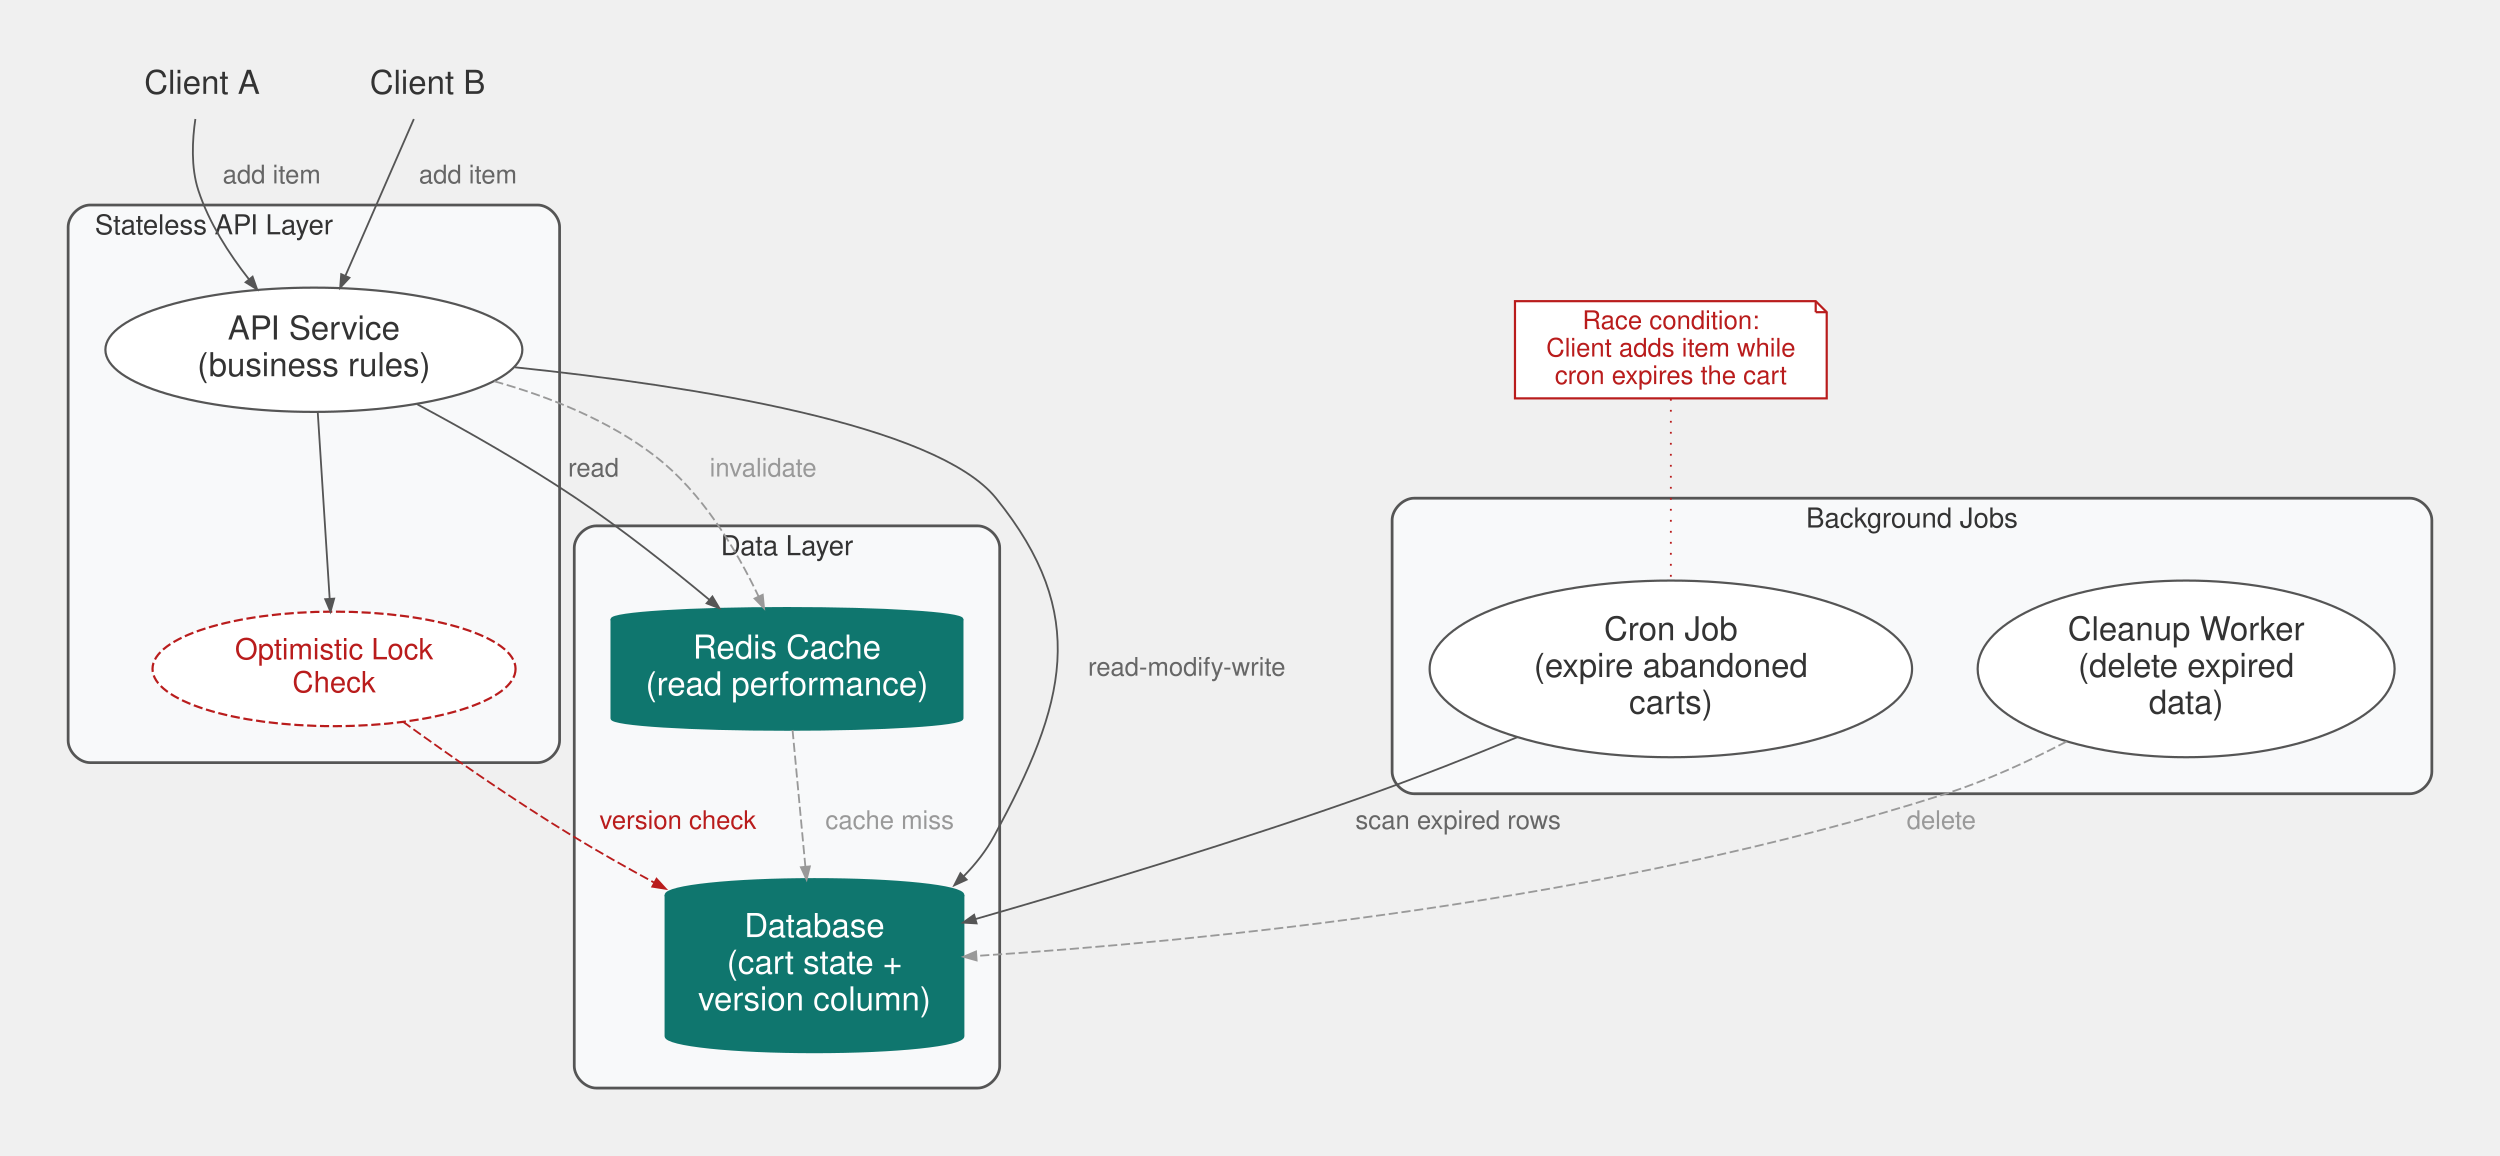
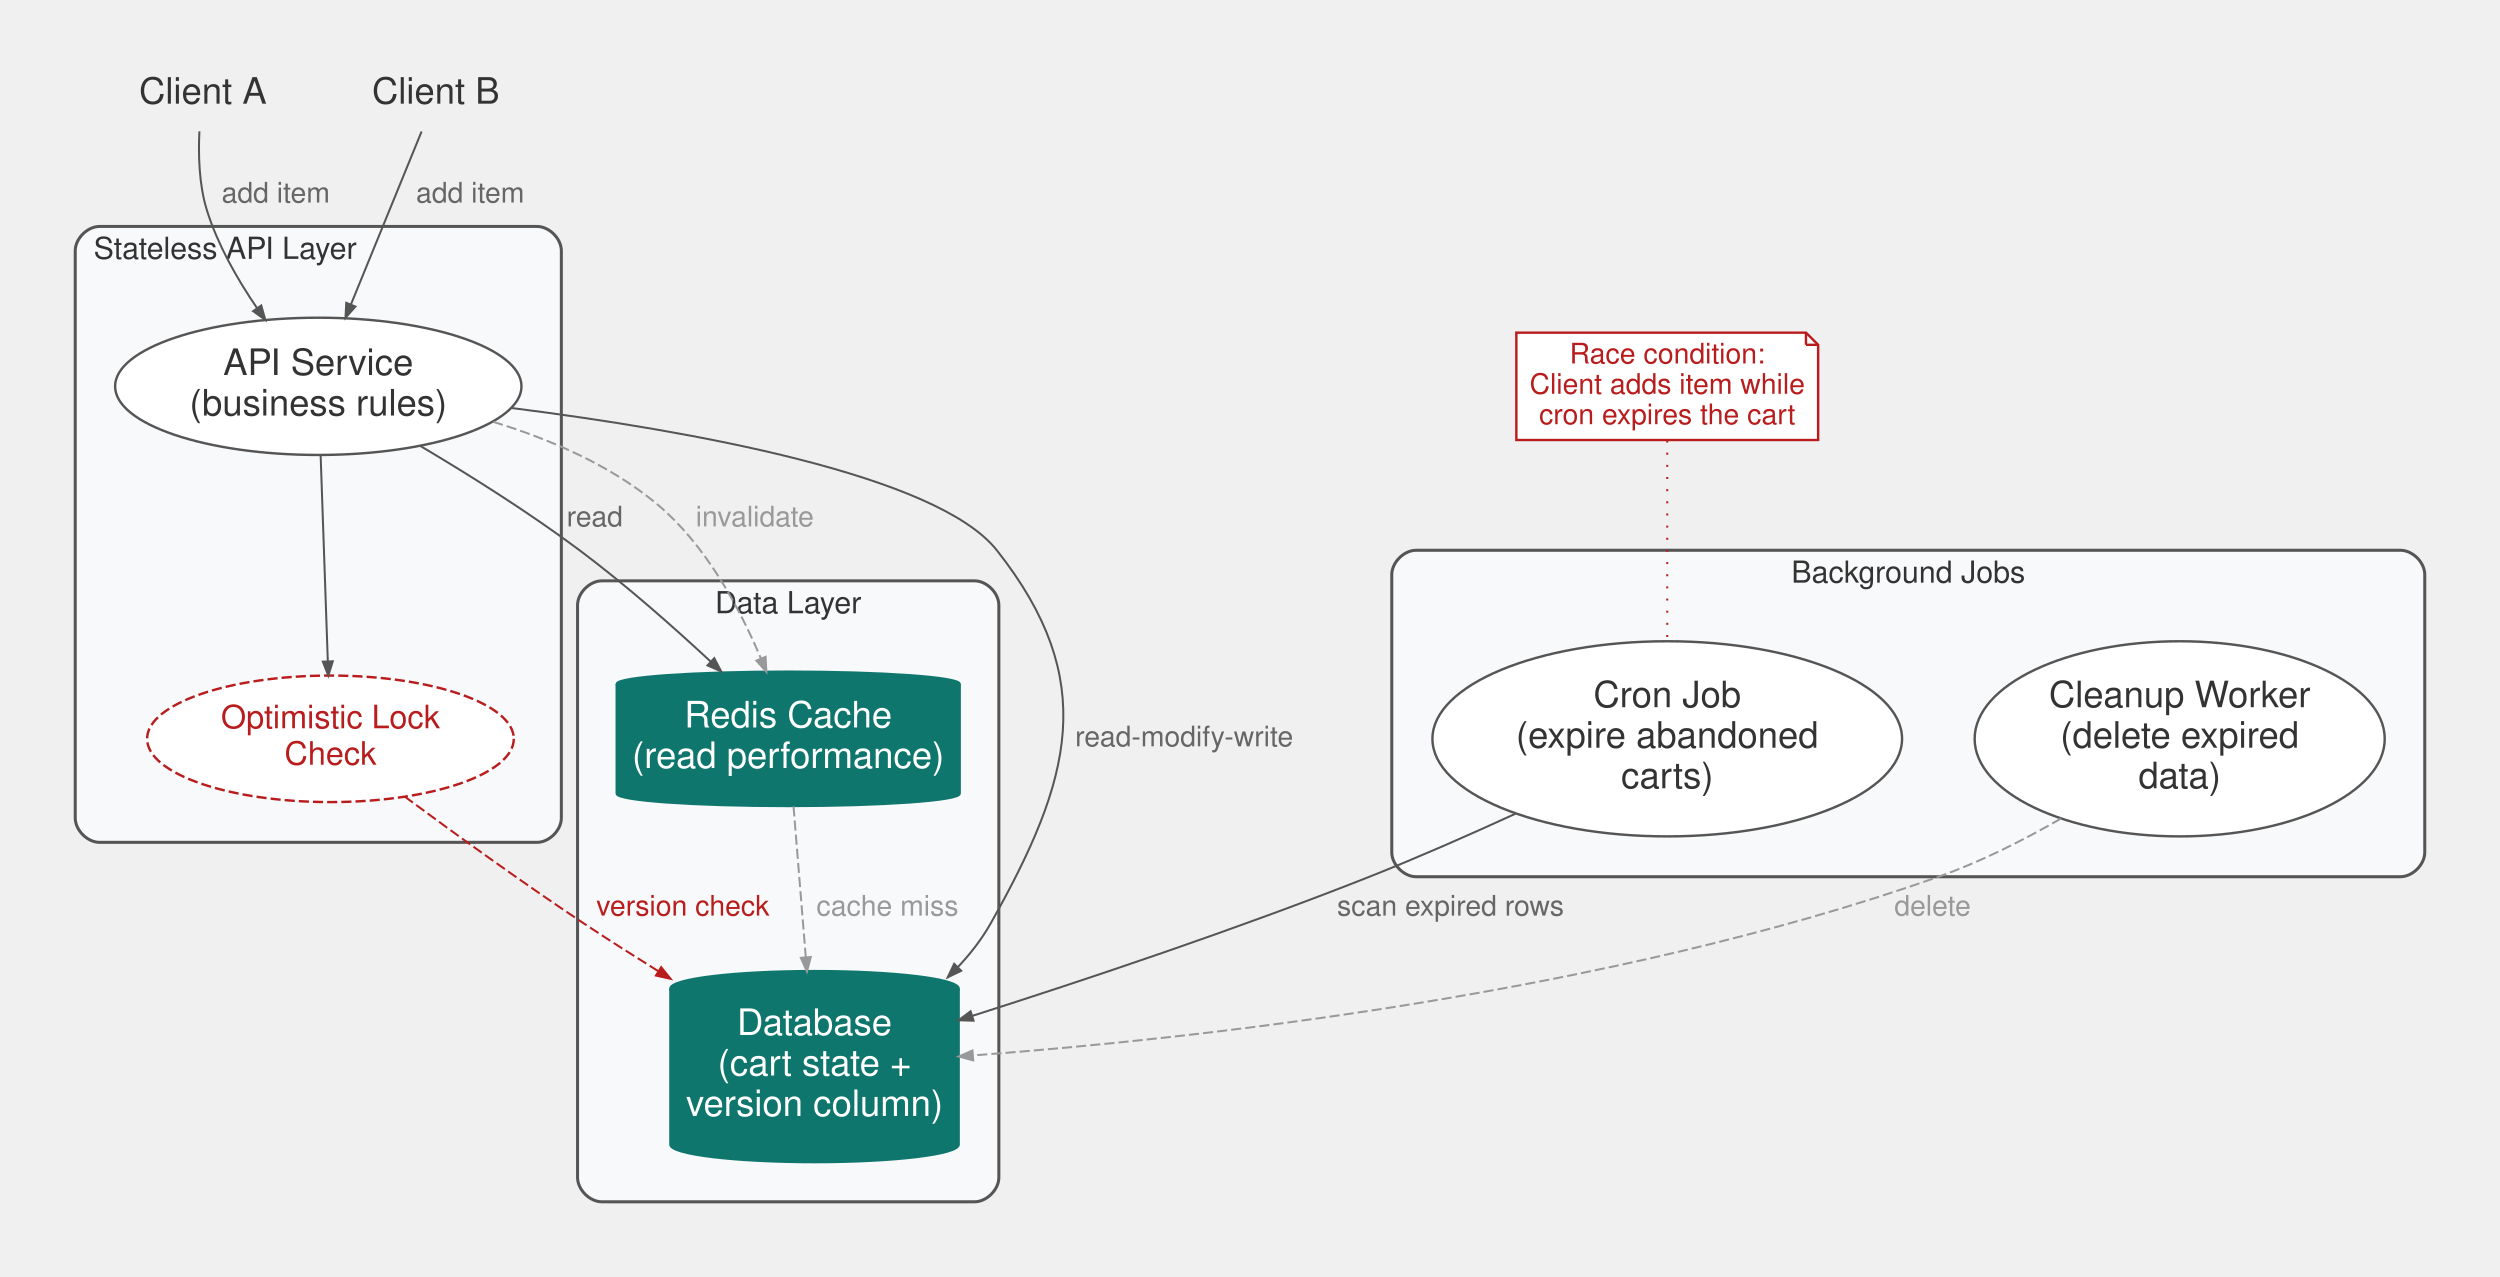
- <svg xmlns="http://www.w3.org/2000/svg" width="1363pt" height="630pt" viewBox="0.00 0.00 1362.60 630.15">
+ <svg xmlns="http://www.w3.org/2000/svg" width="1234pt" height="630pt" viewBox="0.00 0.00 1233.60 630.15">
  <g id="graph0" class="graph" transform="scale(1 1) rotate(0) translate(28.8 601.35)">
    <g id="clust1" class="cluster">
-       <path fill="#f8f9fa" stroke="#555555" stroke-width="1.5" d="M20,-185.47C20,-185.47 264,-185.47 264,-185.47 270,-185.47 276,-191.47 276,-197.47 276,-197.47 276,-477.55 276,-477.55 276,-483.55 270,-489.55 264,-489.55 264,-489.55 20,-489.55 20,-489.55 14,-489.55 8,-483.55 8,-477.55 8,-477.55 8,-197.47 8,-197.47 8,-191.47 14,-185.47 20,-185.47" />
-       <text text-anchor="middle" x="87.5" y="-473.55" font-family="Helvetica,sans-Serif" font-size="15.00" fill="#333333">Stateless API Layer</text>
+       <path fill="#f8f9fa" stroke="#555555" stroke-width="1.5" d="M20,-185.47C20,-185.47 236,-185.47 236,-185.47 242,-185.47 248,-191.47 248,-197.47 248,-197.47 248,-477.55 248,-477.55 248,-483.55 242,-489.55 236,-489.55 236,-489.55 20,-489.55 20,-489.55 14,-489.55 8,-483.55 8,-477.55 8,-477.55 8,-197.47 8,-197.47 8,-191.47 14,-185.47 20,-185.47" />
+       <text text-anchor="middle" x="82" y="-473.55" font-family="Helvetica,sans-Serif" font-size="15.00" fill="#333333">Stateless API Layer</text>
    </g>
    <g id="clust2" class="cluster">
-       <path fill="#f8f9fa" stroke="#555555" stroke-width="1.5" d="M296,-8C296,-8 504,-8 504,-8 510,-8 516,-14 516,-20 516,-20 516,-302.58 516,-302.58 516,-308.58 510,-314.58 504,-314.58 504,-314.58 296,-314.58 296,-314.58 290,-314.58 284,-308.58 284,-302.58 284,-302.58 284,-20 284,-20 284,-14 290,-8 296,-8" />
-       <text text-anchor="middle" x="400" y="-298.58" font-family="Helvetica,sans-Serif" font-size="15.00" fill="#333333">Data Layer</text>
+       <path fill="#f8f9fa" stroke="#555555" stroke-width="1.5" d="M268,-8C268,-8 452,-8 452,-8 458,-8 464,-14 464,-20 464,-20 464,-302.58 464,-302.58 464,-308.58 458,-314.58 452,-314.58 452,-314.58 268,-314.58 268,-314.58 262,-314.58 256,-308.58 256,-302.58 256,-302.58 256,-20 256,-20 256,-14 262,-8 268,-8" />
+       <text text-anchor="middle" x="360" y="-298.58" font-family="Helvetica,sans-Serif" font-size="15.00" fill="#333333">Data Layer</text>
    </g>
    <g id="clust3" class="cluster">
-       <path fill="#f8f9fa" stroke="#555555" stroke-width="1.5" d="M742,-168.5C742,-168.5 1285,-168.5 1285,-168.5 1291,-168.5 1297,-174.5 1297,-180.5 1297,-180.5 1297,-317.67 1297,-317.67 1297,-323.67 1291,-329.67 1285,-329.67 1285,-329.67 742,-329.67 742,-329.67 736,-329.67 730,-323.67 730,-317.67 730,-317.67 730,-180.5 730,-180.5 730,-174.5 736,-168.5 742,-168.5" />
-       <text text-anchor="middle" x="1013.5" y="-313.67" font-family="Helvetica,sans-Serif" font-size="15.00" fill="#333333">Background Jobs</text>
+       <path fill="#f8f9fa" stroke="#555555" stroke-width="1.5" d="M670,-168.5C670,-168.5 1156,-168.5 1156,-168.5 1162,-168.5 1168,-174.5 1168,-180.5 1168,-180.5 1168,-317.67 1168,-317.67 1168,-323.67 1162,-329.67 1156,-329.67 1156,-329.67 670,-329.67 670,-329.67 664,-329.67 658,-323.67 658,-317.67 658,-317.67 658,-180.5 658,-180.5 658,-174.5 664,-168.5 670,-168.5" />
+       <text text-anchor="middle" x="913" y="-313.67" font-family="Helvetica,sans-Serif" font-size="15.00" fill="#333333">Background Jobs</text>
    </g>
    <g id="node1" class="node">
-       <path fill="transparent" stroke="transparent" stroke-width="1.2" d="M112.5,-572.55C112.5,-572.55 49.5,-572.55 49.5,-572.55 43.5,-572.55 37.5,-566.55 37.5,-560.55 37.5,-560.55 37.5,-548.55 37.5,-548.55 37.5,-542.55 43.5,-536.55 49.5,-536.55 49.5,-536.55 112.5,-536.55 112.5,-536.55 118.5,-536.55 124.5,-542.55 124.5,-548.55 124.5,-548.55 124.5,-560.55 124.5,-560.55 124.5,-566.55 118.5,-572.55 112.5,-572.55" />
-       <text text-anchor="middle" x="81" y="-550.15" font-family="Helvetica,sans-Serif" font-size="18.00" fill="#333333">Client A</text>
+       <path fill="transparent" stroke="transparent" stroke-width="1.2" d="M98.5,-572.55C98.5,-572.55 43.5,-572.55 43.5,-572.55 37.5,-572.55 31.5,-566.55 31.5,-560.55 31.5,-560.55 31.5,-548.55 31.5,-548.55 31.5,-542.55 37.5,-536.55 43.5,-536.55 43.5,-536.55 98.5,-536.55 98.5,-536.55 104.5,-536.55 110.5,-542.55 110.5,-548.55 110.5,-548.55 110.5,-560.55 110.5,-560.55 110.5,-566.55 104.5,-572.55 98.5,-572.55" />
+       <text text-anchor="middle" x="71" y="-550.15" font-family="Helvetica,sans-Serif" font-size="18.00" fill="#333333">Client A</text>
    </g>
    <g id="node3" class="node">
-       <ellipse fill="#ffffff" stroke="#555555" stroke-width="1.2" cx="142" cy="-410.61" rx="113.69" ry="33.88" />
-       <text text-anchor="middle" x="142" y="-416.21" font-family="Helvetica,sans-Serif" font-size="18.00" fill="#333333">API Service</text>
-       <text text-anchor="middle" x="142" y="-396.21" font-family="Helvetica,sans-Serif" font-size="18.00" fill="#333333">(business rules)</text>
+       <ellipse fill="#ffffff" stroke="#555555" stroke-width="1.2" cx="128" cy="-410.61" rx="100.32" ry="33.88" />
+       <text text-anchor="middle" x="128" y="-416.21" font-family="Helvetica,sans-Serif" font-size="18.00" fill="#333333">API Service</text>
+       <text text-anchor="middle" x="128" y="-396.21" font-family="Helvetica,sans-Serif" font-size="18.00" fill="#333333">(business rules)</text>
    </g>
    <g id="edge1" class="edge">
-       <path fill="none" stroke="#555555" d="M77.38,-536.46C75.71,-525.14 74.88,-510.12 79,-497.55 84.74,-480.01 95.57,-463.09 106.66,-448.97" />
-       <polygon fill="#555555" stroke="#555555" points="108.58,-450.48 111.07,-443.5 104.77,-447.41 108.58,-450.48" />
-       <text text-anchor="middle" x="119" y="-501.35" font-family="Helvetica,sans-Serif" font-size="14.00" fill="#666666">  add item  </text>
+       <path fill="none" stroke="#555555" d="M69.31,-536.5C68.74,-525.19 69.06,-510.18 73,-497.55 78.31,-480.53 87.94,-463.62 97.68,-449.35" />
+       <polygon fill="#555555" stroke="#555555" points="99.84,-450.54 101.85,-443.4 95.82,-447.73 99.84,-450.54" />
+       <text text-anchor="middle" x="107" y="-501.35" font-family="Helvetica,sans-Serif" font-size="14.00" fill="#666666">  add item  </text>
    </g>
    <g id="node2" class="node">
-       <path fill="transparent" stroke="transparent" stroke-width="1.2" d="M235.5,-572.55C235.5,-572.55 172.5,-572.55 172.5,-572.55 166.5,-572.55 160.5,-566.55 160.5,-560.55 160.5,-560.55 160.5,-548.55 160.5,-548.55 160.5,-542.55 166.5,-536.55 172.5,-536.55 172.5,-536.55 235.5,-536.55 235.5,-536.55 241.5,-536.55 247.5,-542.55 247.5,-548.55 247.5,-548.55 247.5,-560.55 247.5,-560.55 247.5,-566.55 241.5,-572.55 235.5,-572.55" />
-       <text text-anchor="middle" x="204" y="-550.15" font-family="Helvetica,sans-Serif" font-size="18.00" fill="#333333">Client B</text>
+       <path fill="transparent" stroke="transparent" stroke-width="1.2" d="M213.5,-572.55C213.5,-572.55 158.5,-572.55 158.5,-572.55 152.5,-572.55 146.5,-566.55 146.5,-560.55 146.5,-560.55 146.5,-548.55 146.5,-548.55 146.5,-542.55 152.5,-536.55 158.5,-536.55 158.5,-536.55 213.5,-536.55 213.5,-536.55 219.5,-536.55 225.5,-542.55 225.5,-548.55 225.5,-548.55 225.5,-560.55 225.5,-560.55 225.5,-566.55 219.5,-572.55 213.5,-572.55" />
+       <text text-anchor="middle" x="186" y="-550.15" font-family="Helvetica,sans-Serif" font-size="18.00" fill="#333333">Client B</text>
    </g>
    <g id="edge2" class="edge">
-       <path fill="none" stroke="#555555" d="M196.52,-536.43C187.34,-515.4 171.47,-479.08 159.22,-451.02" />
-       <polygon fill="#555555" stroke="#555555" points="161.39,-449.88 156.34,-444.45 156.9,-451.84 161.39,-449.88" />
-       <text text-anchor="middle" x="226" y="-501.35" font-family="Helvetica,sans-Serif" font-size="14.00" fill="#666666">  add item  </text>
+       <path fill="none" stroke="#555555" d="M179,-536.43C170.41,-515.4 155.57,-479.08 144.11,-451.02" />
+       <polygon fill="#555555" stroke="#555555" points="146.33,-450 141.42,-444.45 141.8,-451.85 146.33,-450" />
+       <text text-anchor="middle" x="203" y="-501.35" font-family="Helvetica,sans-Serif" font-size="14.00" fill="#666666">  add item  </text>
    </g>
    <g id="node4" class="node">
-       <ellipse fill="#ffffff" stroke="#b91c1c" stroke-width="1.2" stroke-dasharray="5,2" cx="153" cy="-236.58" rx="98.99" ry="31.23" />
-       <text text-anchor="middle" x="153" y="-241.78" font-family="Helvetica,sans-Serif" font-size="16.00" fill="#b91c1c">Optimistic Lock</text>
-       <text text-anchor="middle" x="153" y="-223.78" font-family="Helvetica,sans-Serif" font-size="16.00" fill="#b91c1c">Check</text>
+       <ellipse fill="#ffffff" stroke="#b91c1c" stroke-width="1.2" stroke-dasharray="5,2" cx="134" cy="-236.58" rx="90.52" ry="31.23" />
+       <text text-anchor="middle" x="134" y="-241.78" font-family="Helvetica,sans-Serif" font-size="16.00" fill="#b91c1c">Optimistic Lock</text>
+       <text text-anchor="middle" x="134" y="-223.78" font-family="Helvetica,sans-Serif" font-size="16.00" fill="#b91c1c">Check</text>
    </g>
    <g id="edge5" class="edge">
-       <path fill="none" stroke="#555555" d="M144.12,-376.44C145.98,-347.33 148.69,-305.05 150.62,-274.8" />
-       <polygon fill="#555555" stroke="#555555" points="153.07,-274.91 151.07,-267.77 148.18,-274.6 153.07,-274.91" />
+       <path fill="none" stroke="#555555" d="M129.16,-376.44C130.17,-347.33 131.65,-305.05 132.7,-274.8" />
+       <polygon fill="#555555" stroke="#555555" points="135.15,-274.85 132.95,-267.77 130.25,-274.68 135.15,-274.85" />
    </g>
    <g id="node5" class="node">
-       <path fill="#0f766e" stroke="#0f766e" stroke-width="1.5" d="M496,-113.21C496,-117.92 459.69,-121.75 415,-121.75 370.31,-121.75 334,-117.92 334,-113.21 334,-113.21 334,-36.29 334,-36.29 334,-31.58 370.31,-27.75 415,-27.75 459.69,-27.75 496,-31.58 496,-36.29 496,-36.29 496,-113.21 496,-113.21" />
-       <path fill="none" stroke="#0f766e" stroke-width="1.5" d="M496,-113.21C496,-108.49 459.69,-104.66 415,-104.66 370.31,-104.66 334,-108.49 334,-113.21" />
-       <text text-anchor="middle" x="415" y="-90.35" font-family="Helvetica,sans-Serif" font-size="18.00" fill="#ffffff">Database</text>
-       <text text-anchor="middle" x="415" y="-70.35" font-family="Helvetica,sans-Serif" font-size="18.00" fill="#ffffff">(cart state +</text>
-       <text text-anchor="middle" x="415" y="-50.35" font-family="Helvetica,sans-Serif" font-size="18.00" fill="#ffffff">version column)</text>
+       <path fill="#0f766e" stroke="#0f766e" stroke-width="1.5" d="M444,-113.21C444,-117.92 412.18,-121.75 373,-121.75 333.82,-121.75 302,-117.92 302,-113.21 302,-113.21 302,-36.29 302,-36.29 302,-31.58 333.82,-27.75 373,-27.75 412.18,-27.75 444,-31.58 444,-36.29 444,-36.29 444,-113.21 444,-113.21" />
+       <path fill="none" stroke="#0f766e" stroke-width="1.5" d="M444,-113.21C444,-108.49 412.18,-104.66 373,-104.66 333.82,-104.66 302,-108.49 302,-113.21" />
+       <text text-anchor="middle" x="373" y="-90.35" font-family="Helvetica,sans-Serif" font-size="18.00" fill="#ffffff">Database</text>
+       <text text-anchor="middle" x="373" y="-70.35" font-family="Helvetica,sans-Serif" font-size="18.00" fill="#ffffff">(cart state +</text>
+       <text text-anchor="middle" x="373" y="-50.35" font-family="Helvetica,sans-Serif" font-size="18.00" fill="#ffffff">version column)</text>
    </g>
    <g id="edge4" class="edge">
-       <path fill="none" stroke="#555555" d="M251.72,-401.04C349.3,-390.86 481.46,-369.94 514,-329.67 565.44,-266 552.09,-217.42 513,-145.5 508.63,-137.46 502.88,-130.13 496.36,-123.5" />
-       <polygon fill="#555555" stroke="#555555" points="497.97,-121.65 491.23,-118.56 494.58,-125.18 497.97,-121.65" />
-       <text text-anchor="middle" x="618" y="-232.88" font-family="Helvetica,sans-Serif" font-size="14.00" fill="#666666">  read-modify-write  </text>
+       <path fill="none" stroke="#555555" d="M223.57,-399.89C311.83,-388.71 433.59,-366.92 463,-329.67 513.72,-265.41 500.13,-216.85 460,-145.5 455.61,-137.7 449.98,-130.45 443.68,-123.79" />
+       <polygon fill="#555555" stroke="#555555" points="445.42,-122.06 438.75,-118.82 441.94,-125.51 445.42,-122.06" />
+       <text text-anchor="middle" x="555.5" y="-232.88" font-family="Helvetica,sans-Serif" font-size="14.00" fill="#666666">  read-modify-write  </text>
    </g>
    <g id="node6" class="node">
-       <path fill="#0f766e" stroke="#0f766e" stroke-width="1.5" d="M495.5,-263.58C495.5,-266.89 452.7,-269.58 400,-269.58 347.3,-269.58 304.5,-266.89 304.5,-263.58 304.5,-263.58 304.5,-209.58 304.5,-209.58 304.5,-206.27 347.3,-203.58 400,-203.58 452.7,-203.58 495.5,-206.27 495.5,-209.58 495.5,-209.58 495.5,-263.58 495.5,-263.58" />
-       <path fill="none" stroke="#0f766e" stroke-width="1.5" d="M495.5,-263.58C495.5,-260.27 452.7,-257.58 400,-257.58 347.3,-257.58 304.5,-260.27 304.5,-263.58" />
-       <text text-anchor="middle" x="400" y="-242.18" font-family="Helvetica,sans-Serif" font-size="18.00" fill="#ffffff">Redis Cache</text>
-       <text text-anchor="middle" x="400" y="-222.18" font-family="Helvetica,sans-Serif" font-size="18.00" fill="#ffffff">(read performance)</text>
+       <path fill="#0f766e" stroke="#0f766e" stroke-width="1.5" d="M444.5,-263.58C444.5,-266.89 406.63,-269.58 360,-269.58 313.37,-269.58 275.5,-266.89 275.5,-263.58 275.5,-263.58 275.5,-209.58 275.5,-209.58 275.5,-206.27 313.37,-203.58 360,-203.58 406.63,-203.58 444.5,-206.27 444.5,-209.58 444.5,-209.58 444.5,-263.58 444.5,-263.58" />
+       <path fill="none" stroke="#0f766e" stroke-width="1.5" d="M444.5,-263.58C444.5,-260.27 406.63,-257.58 360,-257.58 313.37,-257.58 275.5,-260.27 275.5,-263.58" />
+       <text text-anchor="middle" x="360" y="-242.18" font-family="Helvetica,sans-Serif" font-size="18.00" fill="#ffffff">Redis Cache</text>
+       <text text-anchor="middle" x="360" y="-222.18" font-family="Helvetica,sans-Serif" font-size="18.00" fill="#ffffff">(read performance)</text>
    </g>
    <g id="edge3" class="edge">
-       <path fill="none" stroke="#555555" d="M198.28,-380.93C225.15,-366.54 257.39,-348.25 285,-329.67 310.03,-312.82 336.41,-291.95 357.58,-274.34" />
-       <polygon fill="#555555" stroke="#555555" points="359.33,-276.07 363.13,-269.7 356.18,-272.31 359.33,-276.07" />
-       <text text-anchor="middle" x="294.5" y="-341.47" font-family="Helvetica,sans-Serif" font-size="14.00" fill="#666666">  read  </text>
+       <path fill="none" stroke="#555555" d="M178.34,-381.19C202.75,-366.73 232.1,-348.29 257,-329.67 279.47,-312.86 302.92,-292.18 321.75,-274.68" />
+       <polygon fill="#555555" stroke="#555555" points="323.5,-276.4 326.94,-269.83 320.15,-272.82 323.5,-276.4" />
+       <text text-anchor="middle" x="264.5" y="-341.47" font-family="Helvetica,sans-Serif" font-size="14.00" fill="#666666">  read  </text>
    </g>
    <g id="edge8" class="edge">
-       <path fill="none" stroke="#999999" stroke-dasharray="5,2" d="M240.44,-393.41C270.71,-384.94 302.68,-372.09 328,-352.67 353.66,-332.98 372.5,-301.33 384.46,-276.2" />
-       <polygon fill="#999999" stroke="#999999" points="386.78,-277.01 387.5,-269.63 382.34,-274.95 386.78,-277.01" />
-       <text text-anchor="middle" x="387" y="-341.47" font-family="Helvetica,sans-Serif" font-size="14.00" fill="#999999">  invalidate  </text>
+       <path fill="none" stroke="#999999" stroke-dasharray="5,2" d="M214.35,-393.09C242.32,-384.54 272.02,-371.74 295,-352.67 319.15,-332.62 336.05,-301.15 346.55,-276.18" />
+       <polygon fill="#999999" stroke="#999999" points="348.84,-277.06 349.22,-269.65 344.3,-275.2 348.84,-277.06" />
+       <text text-anchor="middle" x="343.5" y="-341.47" font-family="Helvetica,sans-Serif" font-size="14.00" fill="#999999">  invalidate  </text>
    </g>
    <g id="edge6" class="edge">
-       <path fill="none" stroke="#b91c1c" stroke-dasharray="5,2" d="M190.6,-207.75C216.14,-189.28 250.97,-164.96 283,-145.5 297.15,-136.9 312.45,-128.25 327.46,-120.11" />
-       <polygon fill="#b91c1c" stroke="#b91c1c" points="328.87,-122.14 333.87,-116.66 326.54,-117.82 328.87,-122.14" />
-       <text text-anchor="middle" x="340.5" y="-149.3" font-family="Helvetica,sans-Serif" font-size="14.00" fill="#b91c1c">  version check  </text>
+       <path fill="none" stroke="#b91c1c" stroke-dasharray="5,2" d="M170.68,-208.04C195.32,-189.81 228.71,-165.64 259,-145.5 270.79,-137.66 283.43,-129.6 295.86,-121.86" />
+       <polygon fill="#b91c1c" stroke="#b91c1c" points="297.28,-123.86 301.93,-118.09 294.69,-119.7 297.28,-123.86" />
+       <text text-anchor="middle" x="308" y="-149.3" font-family="Helvetica,sans-Serif" font-size="14.00" fill="#b91c1c">  version check  </text>
    </g>
    <g id="edge7" class="edge">
-       <path fill="none" stroke="#999999" stroke-dasharray="5,2" d="M403.04,-203.24C405.04,-181.9 407.71,-153.45 410.02,-128.84" />
-       <polygon fill="#999999" stroke="#999999" points="412.48,-128.87 410.69,-121.68 407.6,-128.42 412.48,-128.87" />
-       <text text-anchor="middle" x="456" y="-149.3" font-family="Helvetica,sans-Serif" font-size="14.00" fill="#999999">  cache miss  </text>
+       <path fill="none" stroke="#999999" stroke-dasharray="5,2" d="M362.63,-203.24C364.37,-181.9 366.68,-153.45 368.68,-128.84" />
+       <polygon fill="#999999" stroke="#999999" points="371.14,-128.85 369.26,-121.68 366.26,-128.45 371.14,-128.85" />
+       <text text-anchor="middle" x="409" y="-149.3" font-family="Helvetica,sans-Serif" font-size="14.00" fill="#999999">  cache miss  </text>
    </g>
    <g id="node7" class="node">
-       <ellipse fill="#ffffff" stroke="#555555" stroke-width="1.2" cx="882" cy="-236.58" rx="131.54" ry="48.17" />
-       <text text-anchor="middle" x="882" y="-252.18" font-family="Helvetica,sans-Serif" font-size="18.00" fill="#333333">Cron Job</text>
-       <text text-anchor="middle" x="882" y="-232.18" font-family="Helvetica,sans-Serif" font-size="18.00" fill="#333333">(expire abandoned</text>
-       <text text-anchor="middle" x="882" y="-212.18" font-family="Helvetica,sans-Serif" font-size="18.00" fill="#333333">carts)</text>
+       <ellipse fill="#ffffff" stroke="#555555" stroke-width="1.2" cx="794" cy="-236.58" rx="115.93" ry="48.17" />
+       <text text-anchor="middle" x="794" y="-252.18" font-family="Helvetica,sans-Serif" font-size="18.00" fill="#333333">Cron Job</text>
+       <text text-anchor="middle" x="794" y="-232.18" font-family="Helvetica,sans-Serif" font-size="18.00" fill="#333333">(expire abandoned</text>
+       <text text-anchor="middle" x="794" y="-212.18" font-family="Helvetica,sans-Serif" font-size="18.00" fill="#333333">carts)</text>
    </g>
    <g id="edge9" class="edge">
-       <path fill="none" stroke="#555555" d="M798.41,-199.41C773.09,-188.94 745.08,-177.82 719,-168.5 647.08,-142.79 564.06,-117.77 502.97,-100.21" />
-       <polygon fill="#555555" stroke="#555555" points="503.41,-97.78 496.01,-98.21 502.06,-102.49 503.41,-97.78" />
-       <text text-anchor="middle" x="766" y="-149.3" font-family="Helvetica,sans-Serif" font-size="14.00" fill="#666666">  scan expired rows  </text>
+       <path fill="none" stroke="#555555" d="M719.1,-199.62C696.17,-189.1 670.73,-177.9 647,-168.5 581.85,-142.69 506.32,-117.46 451.08,-99.85" />
+       <polygon fill="#555555" stroke="#555555" points="451.52,-97.41 444.11,-97.63 450.04,-102.08 451.52,-97.41" />
+       <text text-anchor="middle" x="687" y="-149.3" font-family="Helvetica,sans-Serif" font-size="14.00" fill="#666666">  scan expired rows  </text>
    </g>
    <g id="node8" class="node">
-       <ellipse fill="#ffffff" stroke="#555555" stroke-width="1.2" cx="1163" cy="-236.58" rx="113.69" ry="48.17" />
-       <text text-anchor="middle" x="1163" y="-252.18" font-family="Helvetica,sans-Serif" font-size="18.00" fill="#333333">Cleanup Worker</text>
-       <text text-anchor="middle" x="1163" y="-232.18" font-family="Helvetica,sans-Serif" font-size="18.00" fill="#333333">(delete expired</text>
-       <text text-anchor="middle" x="1163" y="-212.18" font-family="Helvetica,sans-Serif" font-size="18.00" fill="#333333">data)</text>
+       <ellipse fill="#ffffff" stroke="#555555" stroke-width="1.2" cx="1047" cy="-236.58" rx="101.23" ry="48.17" />
+       <text text-anchor="middle" x="1047" y="-252.18" font-family="Helvetica,sans-Serif" font-size="18.00" fill="#333333">Cleanup Worker</text>
+       <text text-anchor="middle" x="1047" y="-232.18" font-family="Helvetica,sans-Serif" font-size="18.00" fill="#333333">(delete expired</text>
+       <text text-anchor="middle" x="1047" y="-212.18" font-family="Helvetica,sans-Serif" font-size="18.00" fill="#333333">data)</text>
    </g>
    <g id="edge10" class="edge">
-       <path fill="none" stroke="#999999" stroke-dasharray="5,2" d="M1097.81,-196.95C1077.34,-186.27 1054.26,-175.66 1032,-168.5 849.76,-109.88 625.09,-87.99 503.42,-80.06" />
-       <polygon fill="#999999" stroke="#999999" points="503.42,-77.6 496.27,-79.6 503.1,-82.49 503.42,-77.6" />
-       <text text-anchor="middle" x="1029.5" y="-149.3" font-family="Helvetica,sans-Serif" font-size="14.00" fill="#999999">  delete  </text>
+       <path fill="none" stroke="#999999" stroke-dasharray="5,2" d="M988.39,-197.21C969.73,-186.47 948.57,-175.77 928,-168.5 764.4,-110.73 560.68,-88.48 451.24,-80.26" />
+       <polygon fill="#999999" stroke="#999999" points="451.33,-77.81 444.17,-79.74 450.97,-82.7 451.33,-77.81" />
+       <text text-anchor="middle" x="925" y="-149.3" font-family="Helvetica,sans-Serif" font-size="14.00" fill="#999999">  delete  </text>
    </g>
    <g id="node9" class="node">
-       <polygon fill="#ffffff" stroke="#b91c1c" stroke-width="1.2" points="961,-437.11 797,-437.11 797,-384.11 967,-384.11 967,-431.11 961,-437.11" />
-       <polyline fill="none" stroke="#b91c1c" stroke-width="1.2" points="961,-437.11 961,-431.11 " />
-       <polyline fill="none" stroke="#b91c1c" stroke-width="1.2" points="967,-431.11 961,-431.11 " />
-       <text text-anchor="middle" x="882" y="-421.91" font-family="Helvetica,sans-Serif" font-size="14.00" fill="#b91c1c">Race condition:</text>
-       <text text-anchor="middle" x="882" y="-406.91" font-family="Helvetica,sans-Serif" font-size="14.00" fill="#b91c1c">Client adds item while</text>
-       <text text-anchor="middle" x="882" y="-391.91" font-family="Helvetica,sans-Serif" font-size="14.00" fill="#b91c1c">cron expires the cart</text>
+       <polygon fill="#ffffff" stroke="#b91c1c" stroke-width="1.2" points="862.5,-437.11 719.5,-437.11 719.5,-384.11 868.5,-384.11 868.5,-431.11 862.5,-437.11" />
+       <polyline fill="none" stroke="#b91c1c" stroke-width="1.2" points="862.5,-437.11 862.5,-431.11 " />
+       <polyline fill="none" stroke="#b91c1c" stroke-width="1.2" points="868.5,-431.11 862.5,-431.11 " />
+       <text text-anchor="middle" x="794" y="-421.91" font-family="Helvetica,sans-Serif" font-size="14.00" fill="#b91c1c">Race condition:</text>
+       <text text-anchor="middle" x="794" y="-406.91" font-family="Helvetica,sans-Serif" font-size="14.00" fill="#b91c1c">Client adds item while</text>
+       <text text-anchor="middle" x="794" y="-391.91" font-family="Helvetica,sans-Serif" font-size="14.00" fill="#b91c1c">cron expires the cart</text>
    </g>
    <g id="edge11" class="edge">
-       <path fill="none" stroke="#b91c1c" stroke-dasharray="1,5" d="M882,-383.85C882,-357.8 882,-316.91 882,-284.99" />
+       <path fill="none" stroke="#b91c1c" stroke-dasharray="1,5" d="M794,-383.85C794,-357.8 794,-316.91 794,-284.99" />
    </g>
  </g>
</svg>
